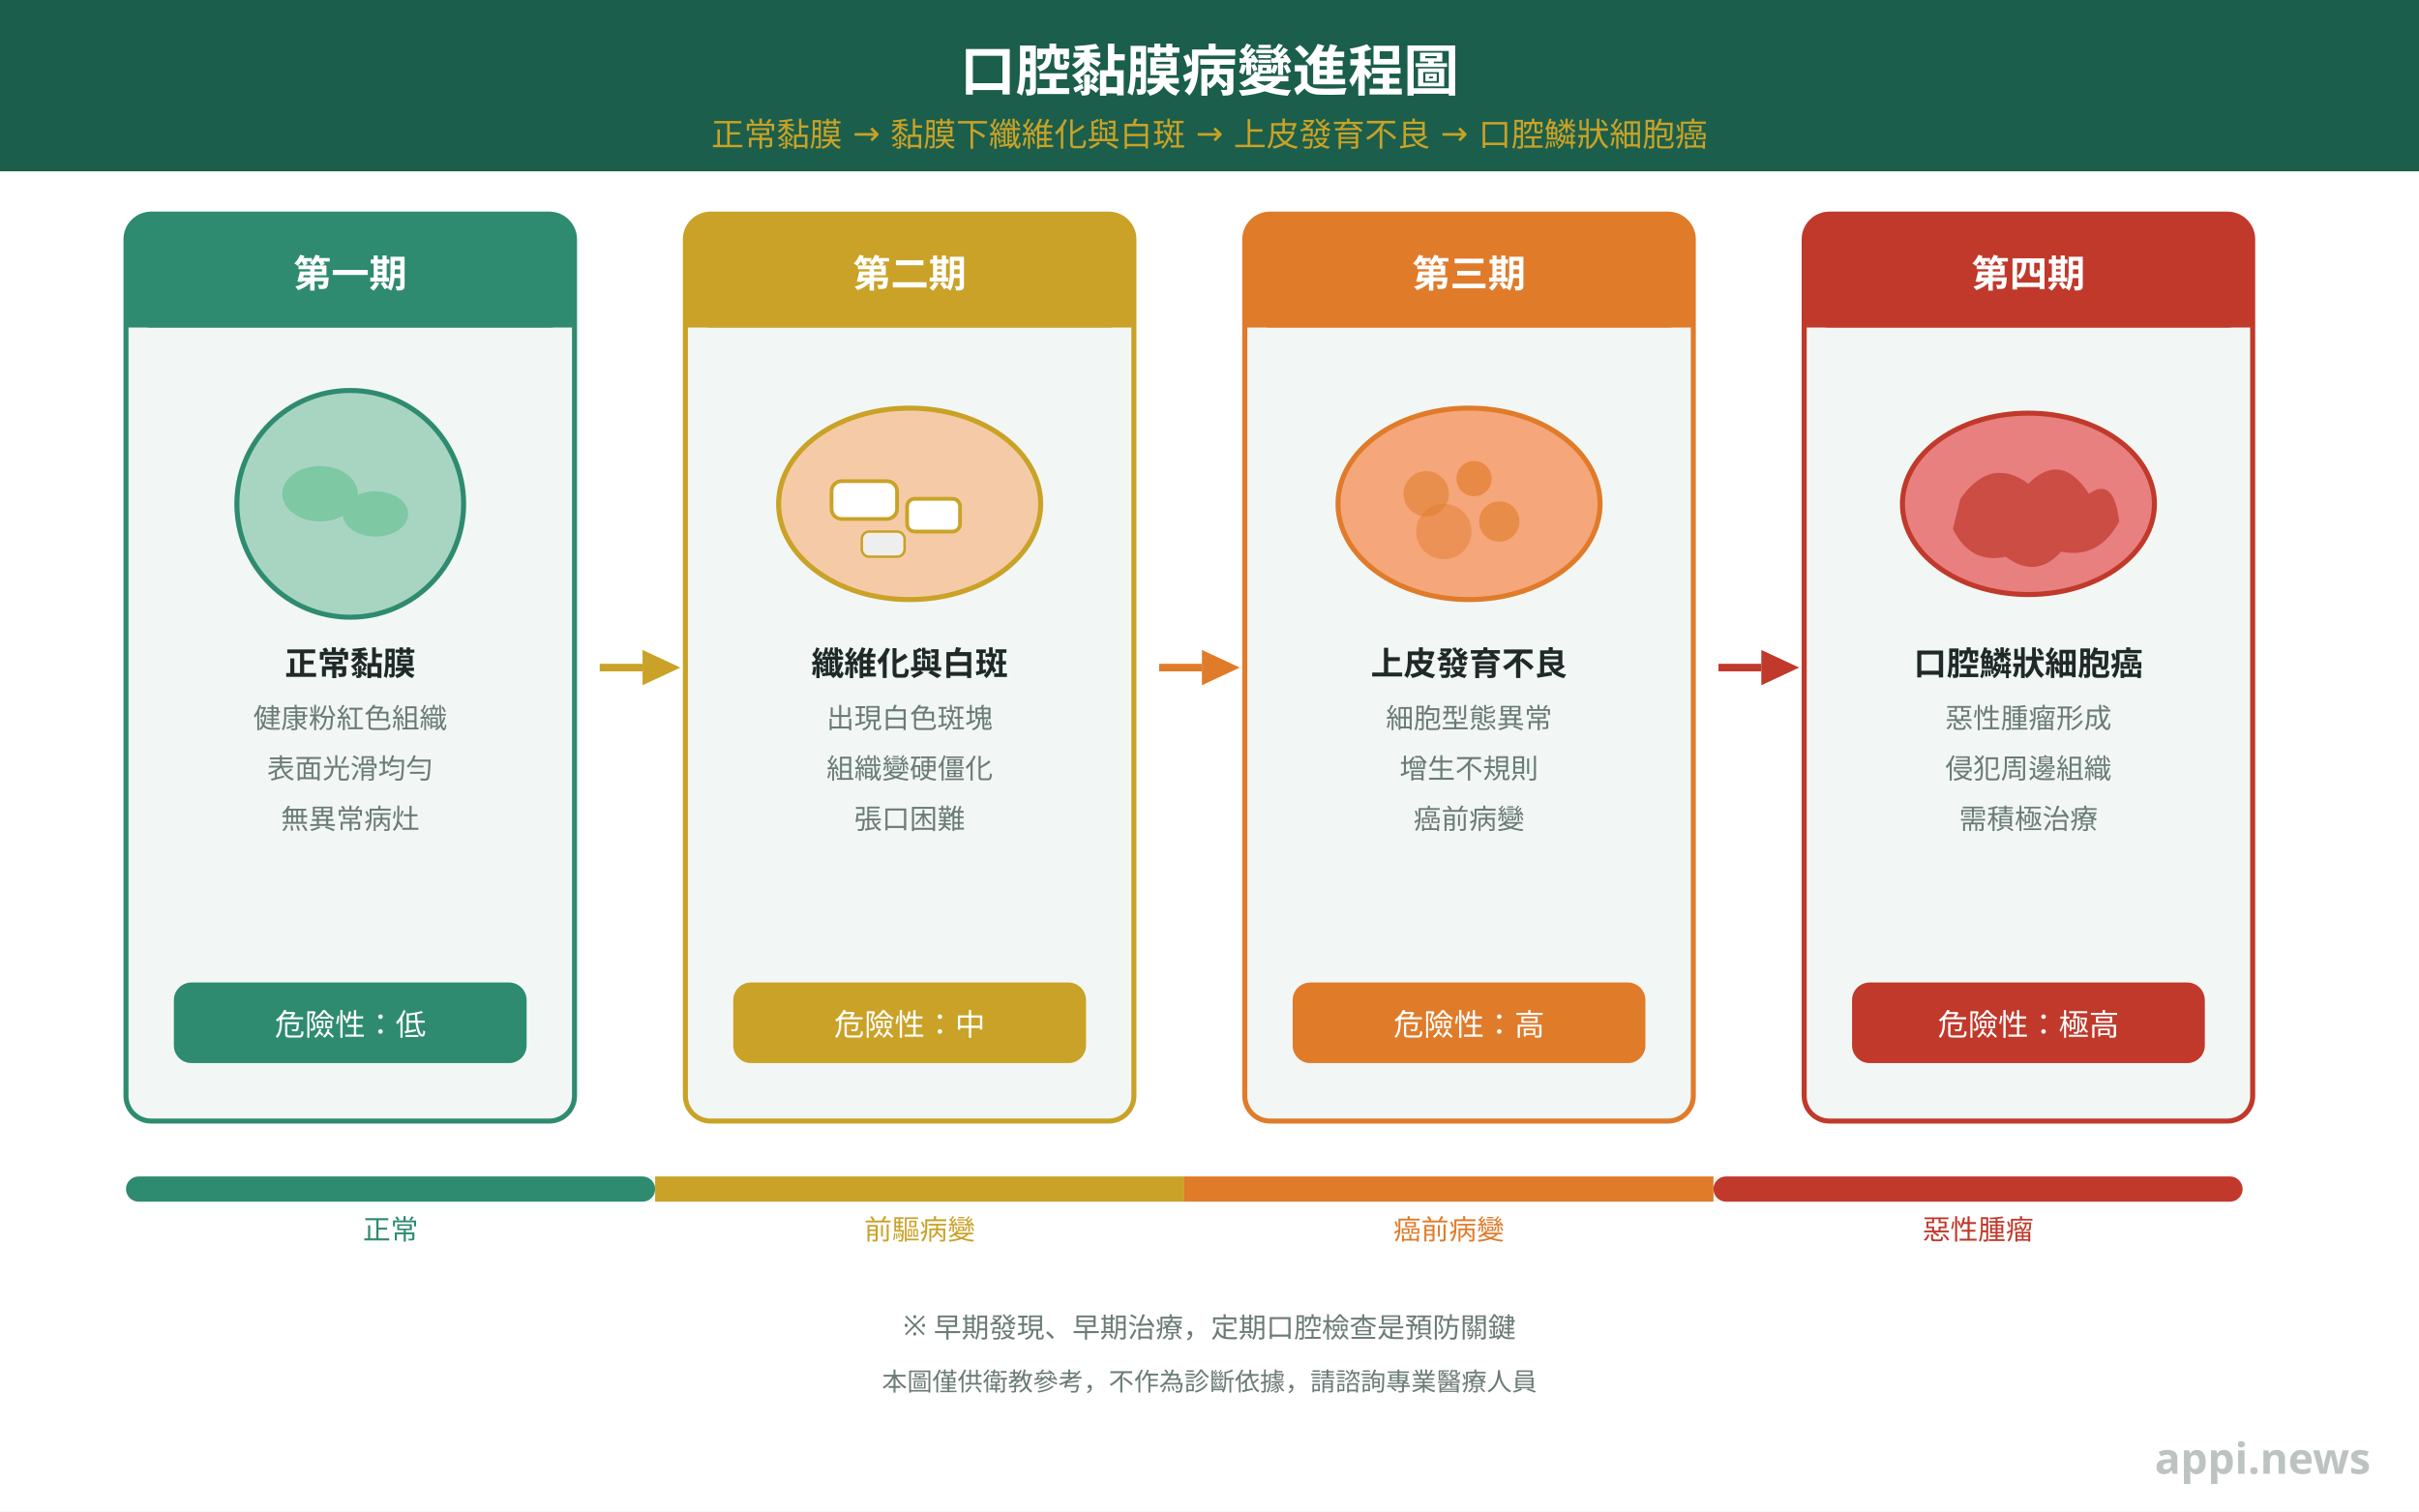
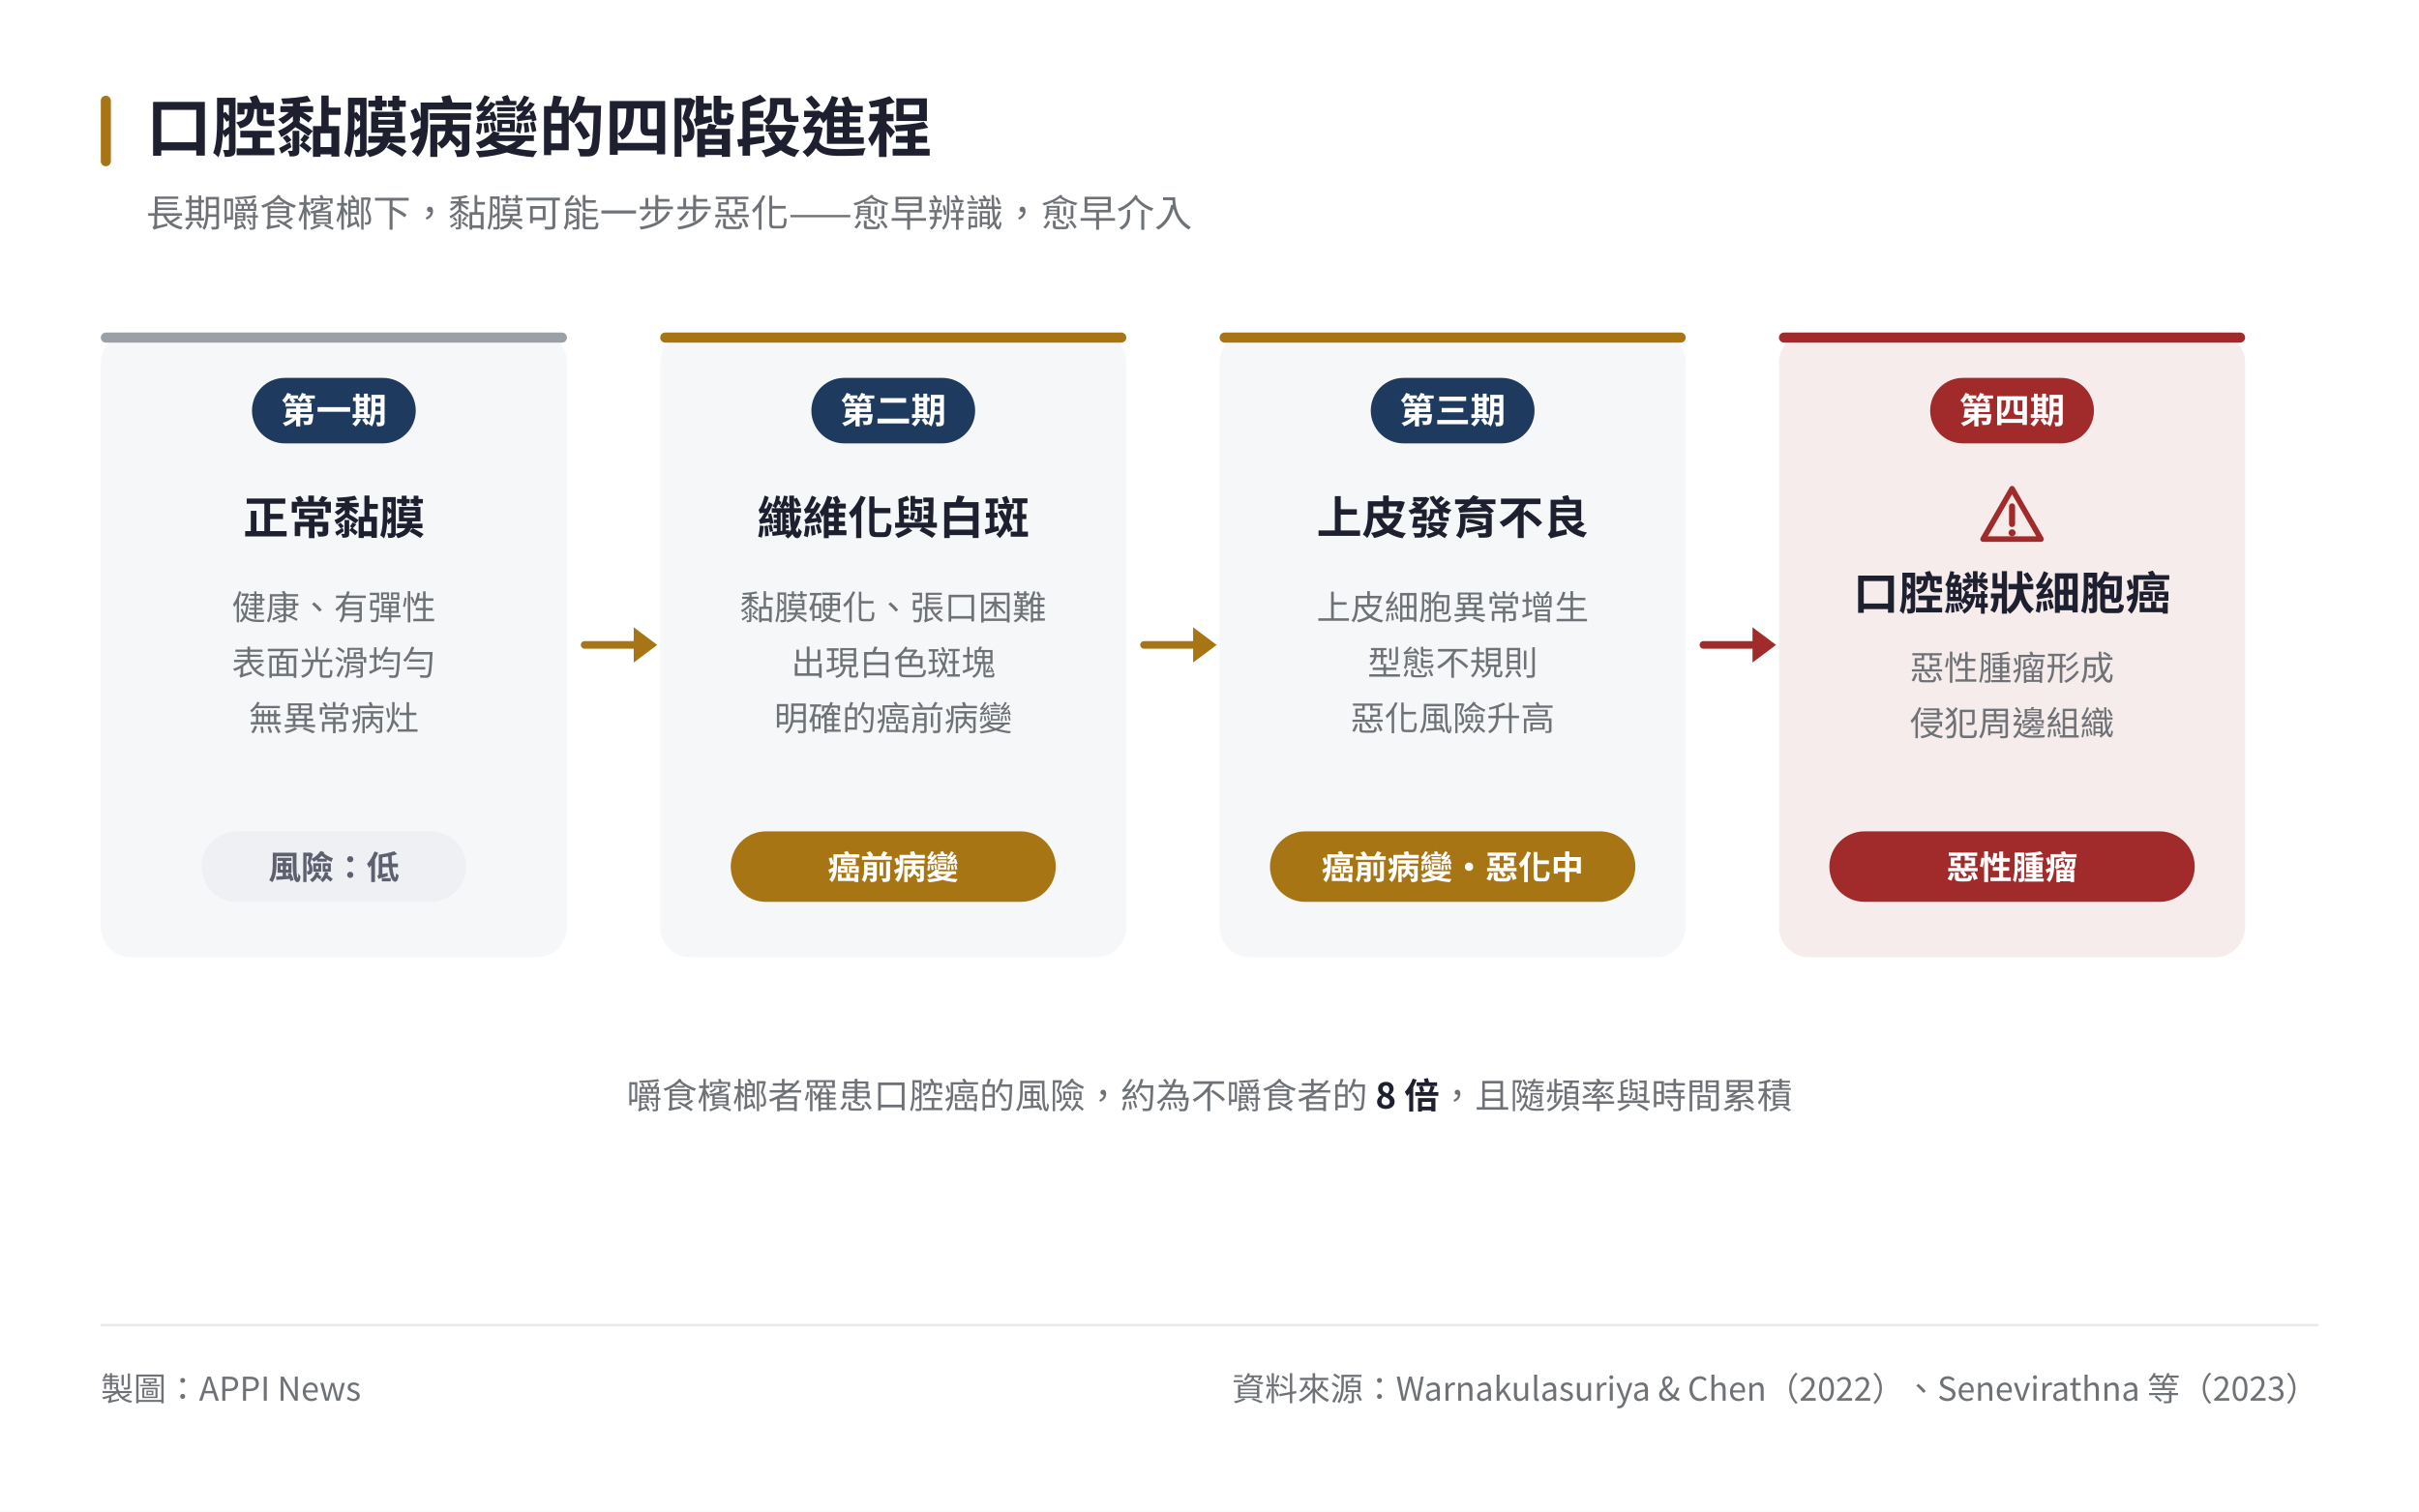
- <svg xmlns="http://www.w3.org/2000/svg" viewBox="0 0 960 600" width="960" height="600">
-   <defs>
-     <style>text{font-family:'Noto Sans TC','微軟正黑體',sans-serif;}</style>
-   </defs>
-   <rect width="960" height="600" fill="#fff" />
-   <rect width="960" height="68" fill="#1B5E4B" />
-   <text x="480" y="36" text-anchor="middle" font-size="22" font-weight="bold" fill="#fff">口腔黏膜病變進程圖</text>
-   <text x="480" y="58" text-anchor="middle" font-size="13" fill="#C9A227">正常黏膜 → 黏膜下纖維化與白斑 → 上皮發育不良 → 口腔鱗狀細胞癌</text>
-   <rect x="50" y="85" width="178" height="360" rx="10" fill="#F2F7F5" stroke="#2E8B6F" stroke-width="2" />
-   <rect x="50" y="85" width="178" height="45" rx="10" fill="#2E8B6F" />
-   <rect x="50" y="110" width="178" height="20" fill="#2E8B6F" />
-   <text x="139" y="114" text-anchor="middle" font-size="15" font-weight="bold" fill="#fff">第一期</text>
-   <circle cx="139" cy="200" r="45" fill="#A8D5C2" stroke="#2E8B6F" stroke-width="2" />
-   <ellipse cx="127" cy="196" rx="15" ry="11" fill="#7EC8A4" />
-   <ellipse cx="149" cy="204" rx="13" ry="9" fill="#7EC8A4" />
-   <text x="139" y="268" text-anchor="middle" font-size="13" font-weight="bold" fill="#1F2A28">正常黏膜</text>
-   <text x="139" y="289" text-anchor="middle" font-size="11" fill="#6B7B77">健康粉紅色組織</text>
-   <text x="139" y="309" text-anchor="middle" font-size="11" fill="#6B7B77">表面光滑均勻</text>
-   <text x="139" y="329" text-anchor="middle" font-size="11" fill="#6B7B77">無異常病灶</text>
-   <rect x="69" y="390" width="140" height="32" rx="7" fill="#2E8B6F" />
-   <text x="139" y="411" text-anchor="middle" font-size="12" fill="#fff">危險性：低</text>
-   <line x1="238" y1="265" x2="255" y2="265" stroke="#C9A227" stroke-width="3" />
-   <polygon points="255,258 270,265 255,272" fill="#C9A227" />
-   <rect x="272" y="85" width="178" height="360" rx="10" fill="#F2F7F5" stroke="#C9A227" stroke-width="2" />
-   <rect x="272" y="85" width="178" height="45" rx="10" fill="#C9A227" />
-   <rect x="272" y="110" width="178" height="20" fill="#C9A227" />
-   <text x="361" y="114" text-anchor="middle" font-size="15" font-weight="bold" fill="#fff">第二期</text>
-   <ellipse cx="361" cy="200" rx="52" ry="38" fill="#F5CBA7" stroke="#C9A227" stroke-width="2" />
-   <rect x="330" y="191" width="26" height="15" rx="4" fill="#fff" stroke="#C9A227" stroke-width="1.5" />
-   <rect x="360" y="198" width="21" height="13" rx="3" fill="#fff" stroke="#C9A227" stroke-width="1.5" />
-   <rect x="342" y="211" width="17" height="10" rx="3" fill="#eee" stroke="#C9A227" stroke-width="1" />
-   <text x="361" y="268" text-anchor="middle" font-size="13" font-weight="bold" fill="#1F2A28">纖維化與白斑</text>
-   <text x="361" y="289" text-anchor="middle" font-size="11" fill="#6B7B77">出現白色斑塊</text>
-   <text x="361" y="309" text-anchor="middle" font-size="11" fill="#6B7B77">組織變硬僵化</text>
-   <text x="361" y="329" text-anchor="middle" font-size="11" fill="#6B7B77">張口困難</text>
-   <rect x="291" y="390" width="140" height="32" rx="7" fill="#C9A227" />
-   <text x="361" y="411" text-anchor="middle" font-size="12" fill="#fff">危險性：中</text>
-   <line x1="460" y1="265" x2="477" y2="265" stroke="#E07B2A" stroke-width="3" />
-   <polygon points="477,258 492,265 477,272" fill="#E07B2A" />
-   <rect x="494" y="85" width="178" height="360" rx="10" fill="#F2F7F5" stroke="#E07B2A" stroke-width="2" />
-   <rect x="494" y="85" width="178" height="45" rx="10" fill="#E07B2A" />
-   <rect x="494" y="110" width="178" height="20" fill="#E07B2A" />
-   <text x="583" y="114" text-anchor="middle" font-size="15" font-weight="bold" fill="#fff">第三期</text>
-   <ellipse cx="583" cy="200" rx="52" ry="38" fill="#F5A67A" stroke="#E07B2A" stroke-width="2" />
-   <circle cx="566" cy="196" r="9" fill="#E07B2A" opacity="0.55" />
-   <circle cx="585" cy="190" r="7" fill="#E07B2A" opacity="0.65" />
-   <circle cx="573" cy="211" r="11" fill="#E07B2A" opacity="0.45" />
-   <circle cx="595" cy="207" r="8" fill="#E07B2A" opacity="0.6" />
-   <text x="583" y="268" text-anchor="middle" font-size="13" font-weight="bold" fill="#1F2A28">上皮發育不良</text>
-   <text x="583" y="289" text-anchor="middle" font-size="11" fill="#6B7B77">細胞型態異常</text>
-   <text x="583" y="309" text-anchor="middle" font-size="11" fill="#6B7B77">增生不規則</text>
-   <text x="583" y="329" text-anchor="middle" font-size="11" fill="#6B7B77">癌前病變</text>
-   <rect x="513" y="390" width="140" height="32" rx="7" fill="#E07B2A" />
-   <text x="583" y="411" text-anchor="middle" font-size="12" fill="#fff">危險性：高</text>
-   <line x1="682" y1="265" x2="699" y2="265" stroke="#C0392B" stroke-width="3" />
-   <polygon points="699,258 714,265 699,272" fill="#C0392B" />
-   <rect x="716" y="85" width="178" height="360" rx="10" fill="#F2F7F5" stroke="#C0392B" stroke-width="2" />
-   <rect x="716" y="85" width="178" height="45" rx="10" fill="#C0392B" />
-   <rect x="716" y="110" width="178" height="20" fill="#C0392B" />
-   <text x="805" y="114" text-anchor="middle" font-size="15" font-weight="bold" fill="#fff">第四期</text>
-   <ellipse cx="805" cy="200" rx="50" ry="36" fill="#E88080" stroke="#C0392B" stroke-width="2" />
-   <path d="M778,198 Q790,181 805,192 Q818,179 829,196 Q839,189 841,207 Q833,222 818,219 Q808,230 796,221 Q782,224 775,210 Z" fill="#C0392B" opacity="0.72" />
-   <text x="805" y="268" text-anchor="middle" font-size="13" font-weight="bold" fill="#1F2A28">口腔鱗狀細胞癌</text>
-   <text x="805" y="289" text-anchor="middle" font-size="11" fill="#6B7B77">惡性腫瘤形成</text>
-   <text x="805" y="309" text-anchor="middle" font-size="11" fill="#6B7B77">侵犯周邊組織</text>
-   <text x="805" y="329" text-anchor="middle" font-size="11" fill="#6B7B77">需積極治療</text>
-   <rect x="735" y="390" width="140" height="32" rx="7" fill="#C0392B" />
-   <text x="805" y="411" text-anchor="middle" font-size="12" fill="#fff">危險性：極高</text>
-   <rect x="50" y="467" width="840" height="10" rx="5" fill="#F2F7F5" />
-   <rect x="50" y="467" width="210" height="10" rx="5" fill="#2E8B6F" />
-   <rect x="260" y="467" width="210" height="10" fill="#C9A227" />
-   <rect x="470" y="467" width="210" height="10" fill="#E07B2A" />
-   <rect x="680" y="467" width="210" height="10" rx="5" fill="#C0392B" />
-   <text x="155" y="492" text-anchor="middle" font-size="11" fill="#2E8B6F">正常</text>
-   <text x="365" y="492" text-anchor="middle" font-size="11" fill="#C9A227">前驅病變</text>
-   <text x="575" y="492" text-anchor="middle" font-size="11" fill="#E07B2A">癌前病變</text>
-   <text x="785" y="492" text-anchor="middle" font-size="11" fill="#C0392B">惡性腫瘤</text>
-   <text x="480" y="530" text-anchor="middle" font-size="11" fill="#6B7B77">※ 早期發現、早期治療，定期口腔檢查是預防關鍵</text>
-   <text x="480" y="552" text-anchor="middle" font-size="10" fill="#6B7B77">本圖僅供衛教參考，不作為診斷依據，請諮詢專業醫療人員</text>
-   <text x="940.8" y="585" text-anchor="end" font-family="sans-serif" font-size="17" fill="#6B7B77" fill-opacity="0.45" font-weight="600">appi.news</text>
+ <svg xmlns="http://www.w3.org/2000/svg" viewBox="0 0 960 600" width="960" height="600" role="img" aria-label="口腔黏膜病變四階段進程：正常黏膜（風險低）→ 黏膜下纖維化與白斑（癌前病變，黏膜硬化張口困難）→ 上皮發育不良（癌前病變惡化，細胞異常增生）→ 口腔鱗狀細胞癌（惡性腫瘤，侵犯周邊組織）；嚼食檳榔者罹患口腔癌風險約為不嚼者的8倍">
+   <style>
+ text{font-family:'Noto Sans TC','PingFang TC','Microsoft JhengHei','Noto Sans CJK TC','Heiti TC',sans-serif;}
+ .title{font-size:26px;font-weight:700;fill:#1e2030;}
+ .deck{font-size:15px;fill:#6e7276;}
+ .pill{font-size:14px;font-weight:700;fill:#ffffff;}
+ .node{font-size:18px;font-weight:700;fill:#1e2030;}
+ .desc{font-size:13.5px;fill:#6e7276;}
+ .chip{font-size:13px;font-weight:700;}
+ .cap{font-size:14px;fill:#6e7276;}
+ .caphi{font-size:14px;font-weight:700;fill:#1e2030;}
+ .foot{font-size:13px;fill:#6e7276;}
+ </style>
+   <rect width="960" height="600" fill="#ffffff" />
+   <rect x="40" y="38" width="4" height="28" rx="2" fill="#a87515" />
+   <text x="58" y="60" class="title">口腔黏膜病變的四階段進程</text>
+   <text x="58" y="90" class="deck">長期嚼食檳榔下，黏膜可能一步步惡化——愈早辨識，愈早介入</text>
+   <rect x="40" y="132" width="185" height="248" rx="12" fill="#f6f7f9" />
+   <rect x="40" y="132" width="185" height="4" rx="2" fill="#9aa0a6" />
+   <rect x="100" y="150" width="65" height="26" rx="13" fill="#1f3a5f" />
+   <text x="132.5" y="168" text-anchor="middle" class="pill">第一期</text>
+   <text x="132.5" y="212" text-anchor="middle" class="node">正常黏膜</text>
+   <text x="132.5" y="246" text-anchor="middle" class="desc">健康、有彈性</text>
+   <text x="132.5" y="268" text-anchor="middle" class="desc">表面光滑均勻</text>
+   <text x="132.5" y="290" text-anchor="middle" class="desc">無異常病灶</text>
+   <rect x="80" y="330" width="105" height="28" rx="14" fill="#eef0f3" />
+   <text x="132.5" y="349" text-anchor="middle" class="chip" fill="#5e6070">風險：低</text>
+   <g stroke="#a87515" fill="#a87515">
+     <line x1="232" y1="256" x2="252" y2="256" stroke-width="3" stroke-linecap="round" />
+     <polygon points="252,250 260,256 252,262" />
+   </g>
+   <rect x="262" y="132" width="185" height="248" rx="12" fill="#f6f7f9" />
+   <rect x="262" y="132" width="185" height="4" rx="2" fill="#a87515" />
+   <rect x="322" y="150" width="65" height="26" rx="13" fill="#1f3a5f" />
+   <text x="354.5" y="168" text-anchor="middle" class="pill">第二期</text>
+   <text x="354.5" y="212" text-anchor="middle" class="node">纖維化與白斑</text>
+   <text x="354.5" y="246" text-anchor="middle" class="desc">黏膜硬化、張口困難</text>
+   <text x="354.5" y="268" text-anchor="middle" class="desc">出現白色斑塊</text>
+   <text x="354.5" y="290" text-anchor="middle" class="desc">明確的癌前病變</text>
+   <rect x="290" y="330" width="129" height="28" rx="14" fill="#a87515" />
+   <text x="354.5" y="349" text-anchor="middle" class="chip" fill="#ffffff">癌前病變</text>
+   <g stroke="#a87515" fill="#a87515">
+     <line x1="454" y1="256" x2="474" y2="256" stroke-width="3" stroke-linecap="round" />
+     <polygon points="474,250 482,256 474,262" />
+   </g>
+   <rect x="484" y="132" width="185" height="248" rx="12" fill="#f6f7f9" />
+   <rect x="484" y="132" width="185" height="4" rx="2" fill="#a87515" />
+   <rect x="544" y="150" width="65" height="26" rx="13" fill="#1f3a5f" />
+   <text x="576.5" y="168" text-anchor="middle" class="pill">第三期</text>
+   <text x="576.5" y="212" text-anchor="middle" class="node">上皮發育不良</text>
+   <text x="576.5" y="246" text-anchor="middle" class="desc">上皮細胞異常增生</text>
+   <text x="576.5" y="268" text-anchor="middle" class="desc">型態不規則</text>
+   <text x="576.5" y="290" text-anchor="middle" class="desc">惡化風險升高</text>
+   <rect x="504" y="330" width="145" height="28" rx="14" fill="#a87515" />
+   <text x="576.5" y="349" text-anchor="middle" class="chip" fill="#ffffff">癌前病變・惡化中</text>
+   <g stroke="#a12a2a" fill="#a12a2a">
+     <line x1="676" y1="256" x2="696" y2="256" stroke-width="3" stroke-linecap="round" />
+     <polygon points="696,250 704,256 696,262" />
+   </g>
+   <rect x="706" y="132" width="185" height="248" rx="12" fill="#f7ecec" />
+   <rect x="706" y="132" width="185" height="4" rx="2" fill="#a12a2a" />
+   <rect x="766" y="150" width="65" height="26" rx="13" fill="#a12a2a" />
+   <text x="798.5" y="168" text-anchor="middle" class="pill">第四期</text>
+   <path d="M798.5 194 L810 214 L787 214 Z" fill="none" stroke="#a12a2a" stroke-width="2.2" stroke-linejoin="round" />
+   <line x1="798.5" y1="201" x2="798.5" y2="208" stroke="#a12a2a" stroke-width="2.4" stroke-linecap="round" />
+   <circle cx="798.5" cy="211.5" r="1.4" fill="#a12a2a" />
+   <text x="798.5" y="242" text-anchor="middle" class="node">口腔鱗狀細胞癌</text>
+   <text x="798.5" y="270" text-anchor="middle" class="desc">惡性腫瘤形成</text>
+   <text x="798.5" y="292" text-anchor="middle" class="desc">侵犯周邊組織</text>
+   <rect x="726" y="330" width="145" height="28" rx="14" fill="#a12a2a" />
+   <text x="798.5" y="349" text-anchor="middle" class="chip" fill="#ffffff">惡性腫瘤</text>
+   <text x="480" y="440" text-anchor="middle" class="cap">嚼食檳榔者罹患口腔癌的風險，約為不嚼食者的 <tspan class="caphi">8 倍</tspan>，且隨頻率與時間累積</text>
+   <line x1="40" y1="526" x2="920" y2="526" stroke="#e8e9ed" stroke-width="1" />
+   <text x="40" y="556" class="foot">製圖：APPI News</text>
+   <text x="920" y="556" text-anchor="end" class="foot">資料來源：Warnakulasuriya &amp; Chen（2022）、Senevirathna 等（2023）</text>
</svg>
